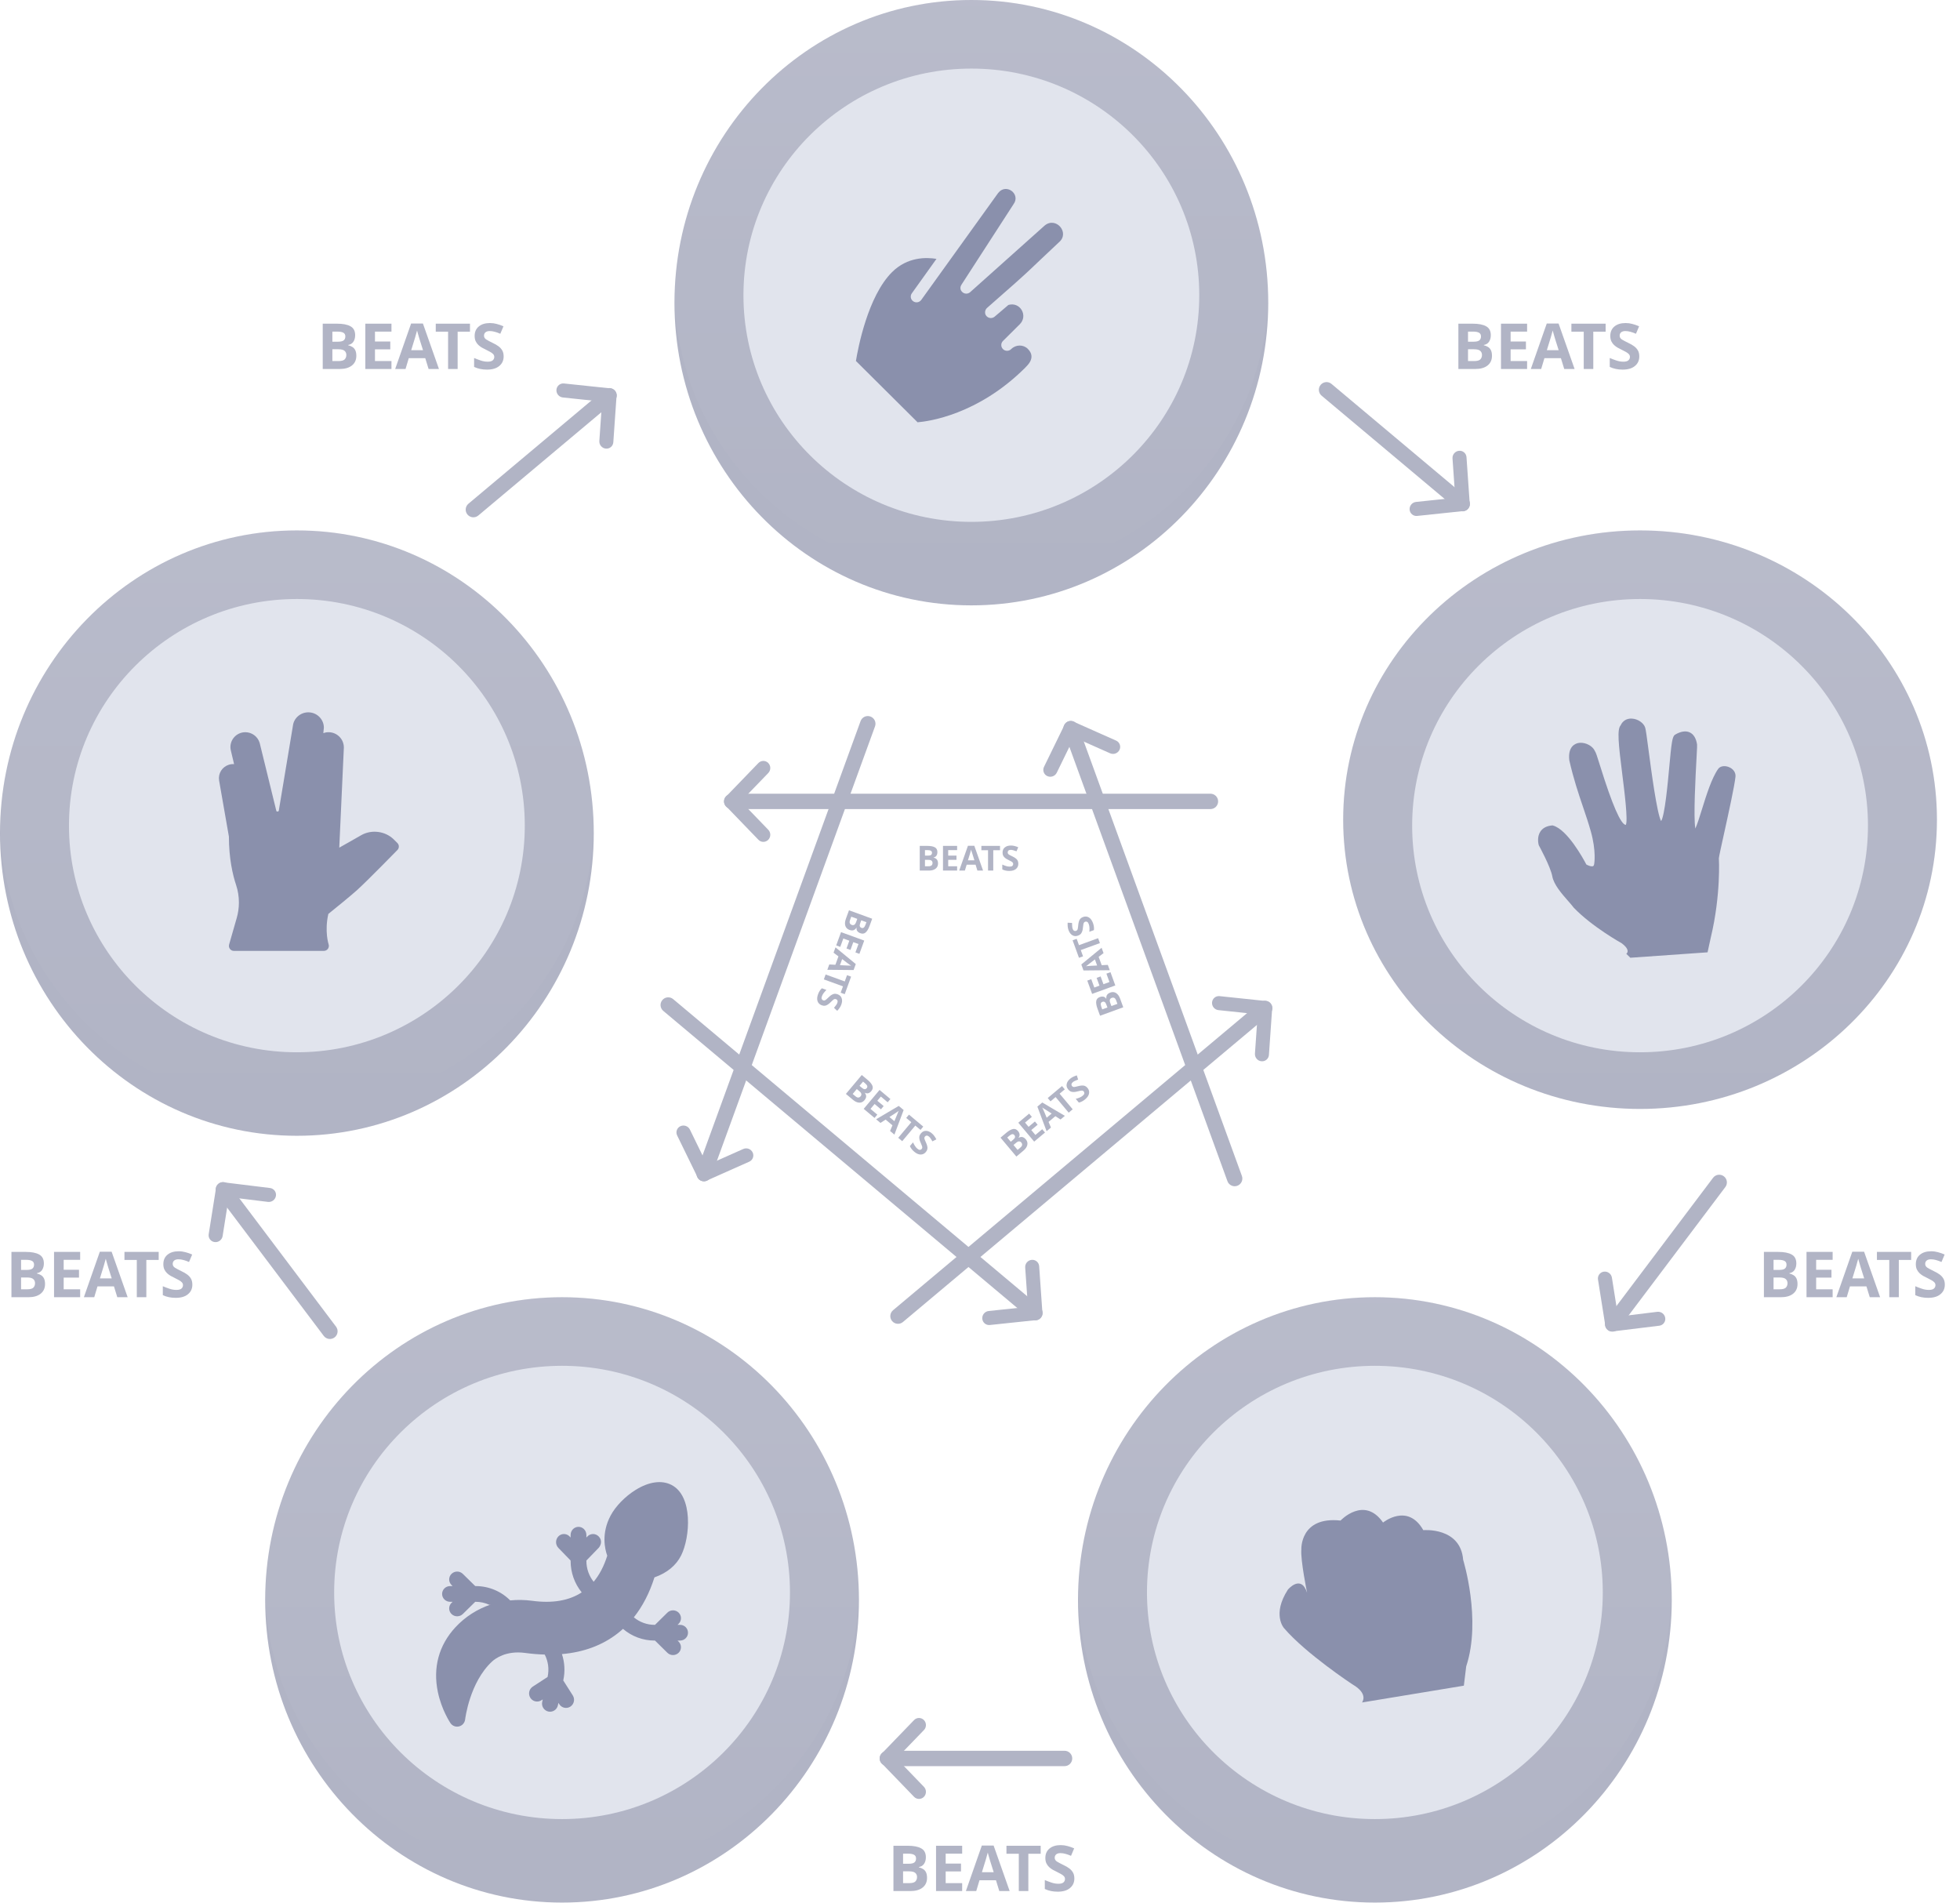
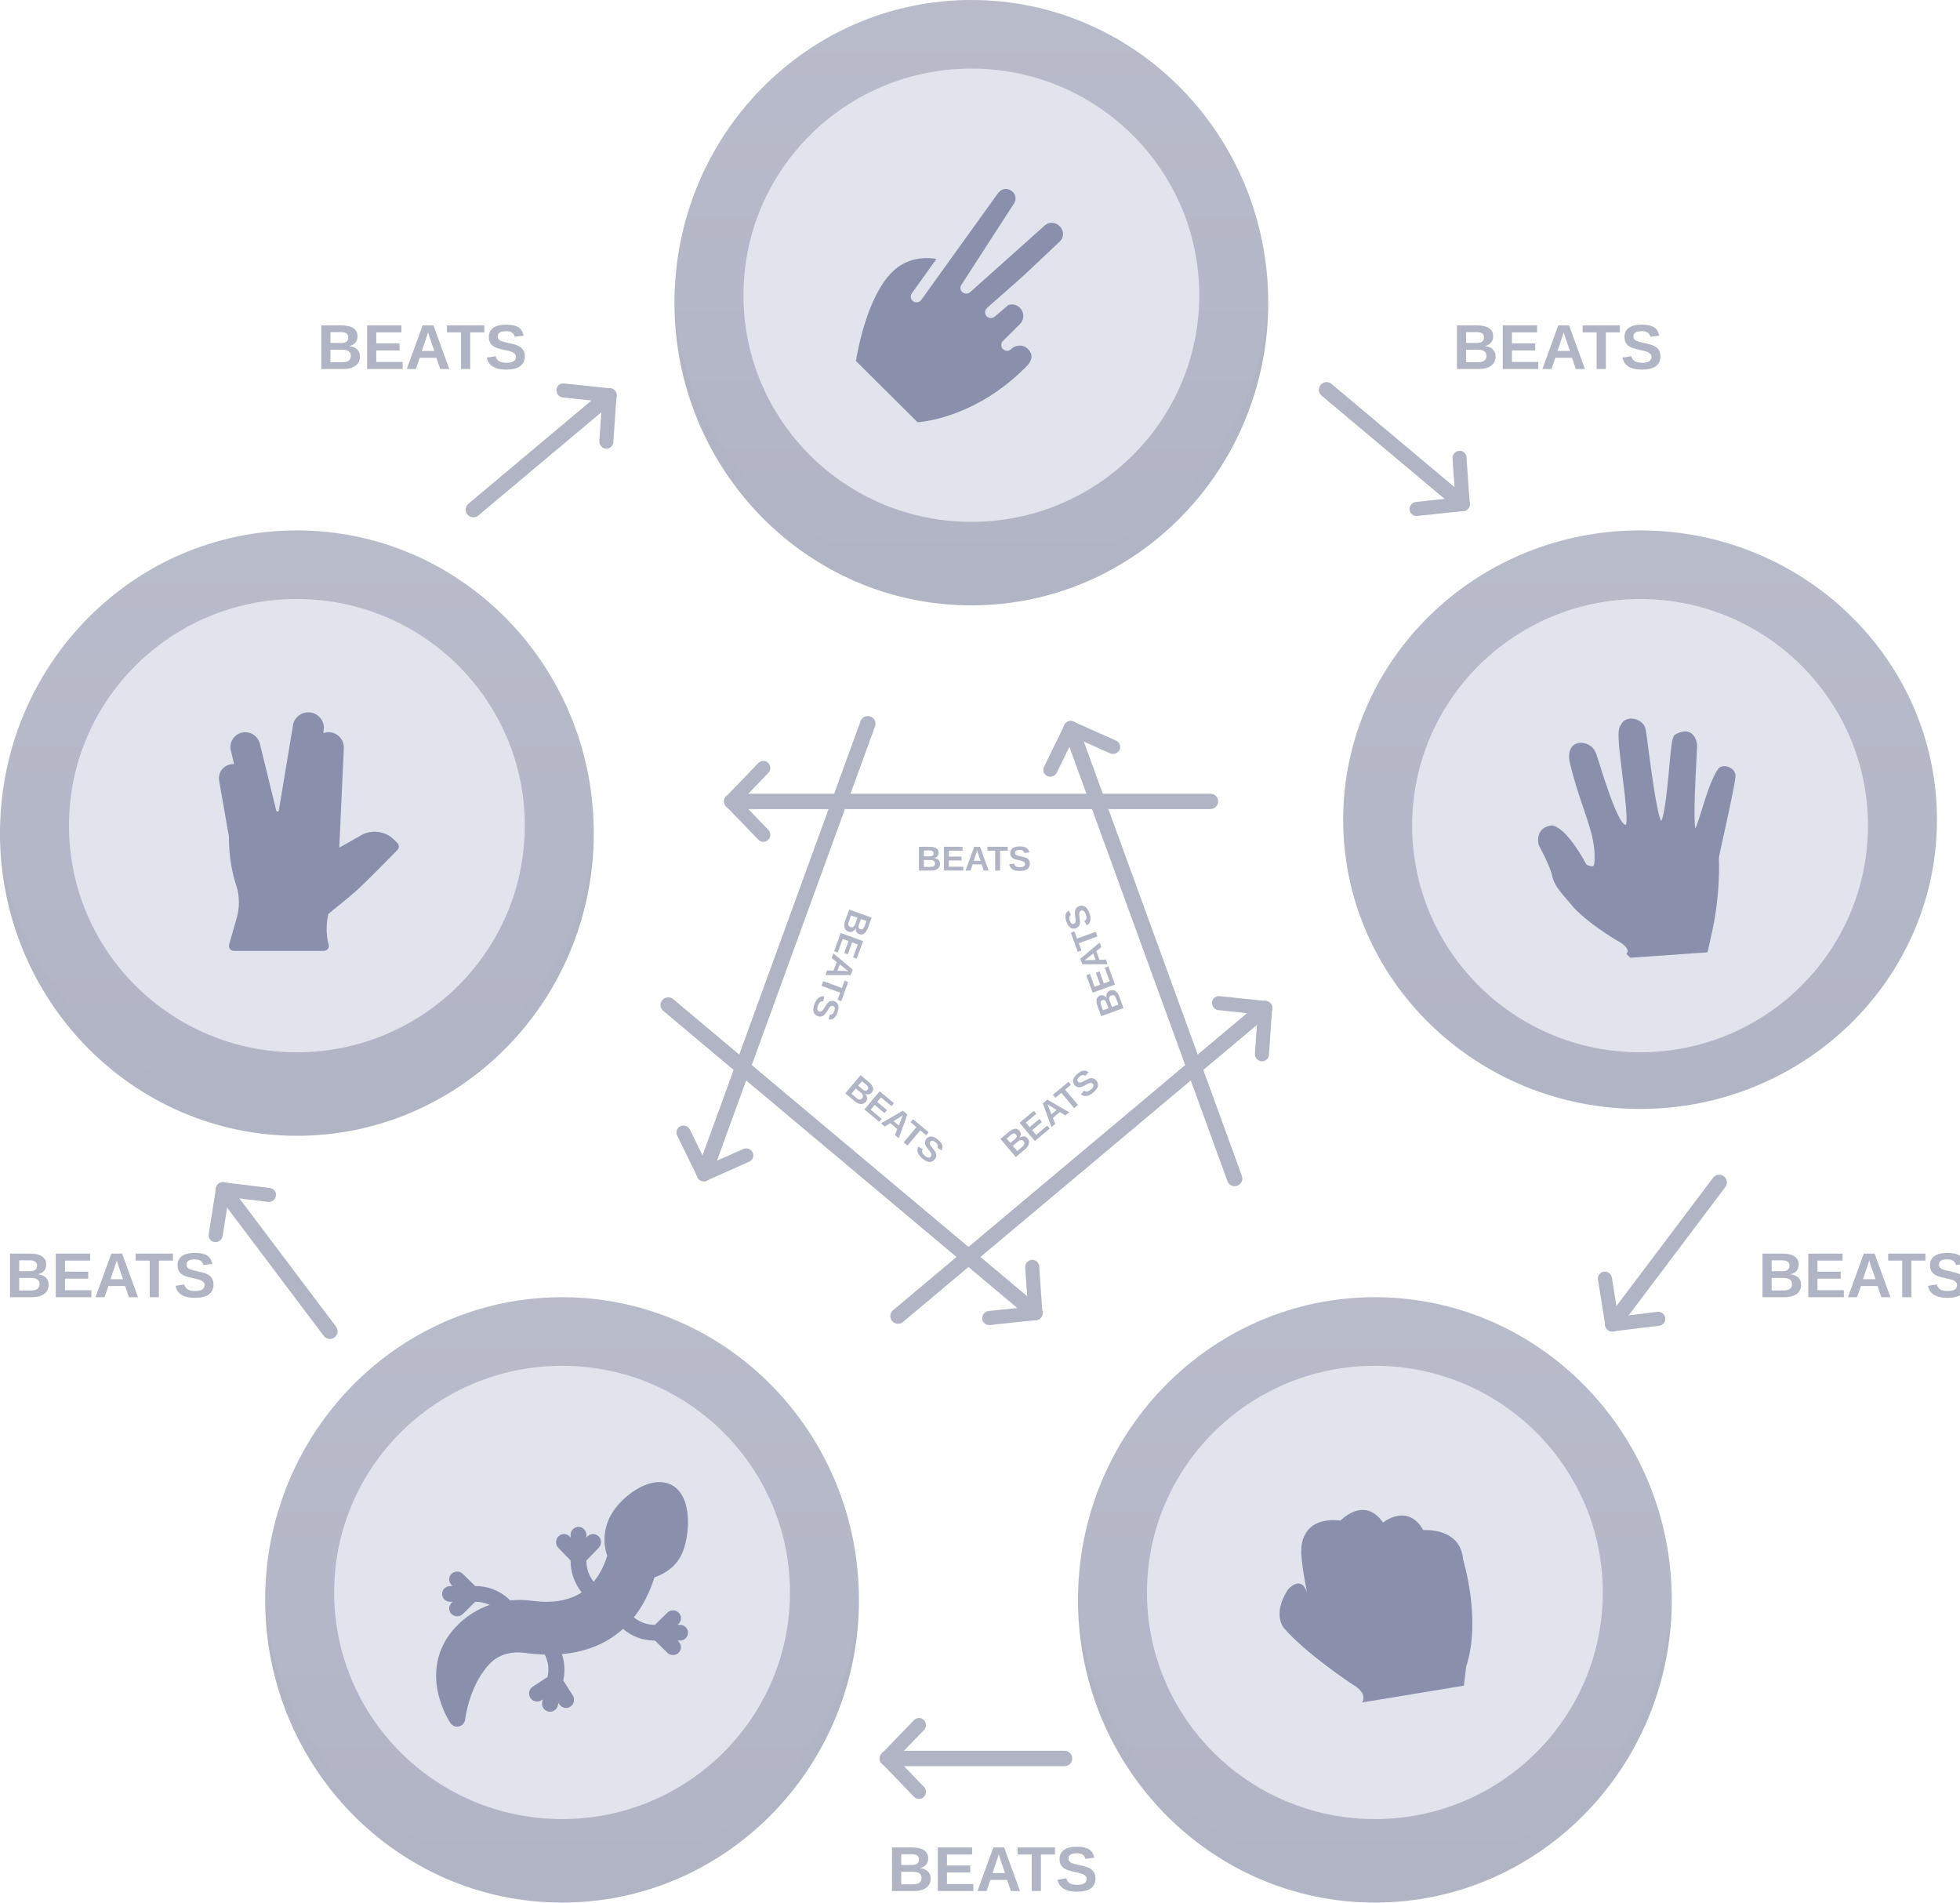
<svg xmlns="http://www.w3.org/2000/svg" width="340" height="330">
  <defs>
    <linearGradient id="a" x1="50%" x2="50%" y1="0%" y2="100%">
      <stop offset="0%" stop-color="#FFF" stop-opacity=".097" />
      <stop offset="100%" stop-color="#FFF" stop-opacity="0" />
    </linearGradient>
  </defs>
  <g fill="none" fill-rule="evenodd">
    <g transform="translate(233 92)">
      <ellipse cx="51.5" cy="50.172" fill="#B1B4C5" rx="51.5" ry="50.172" />
      <ellipse cx="51.5" cy="50.172" fill="url(#a)" rx="51.5" ry="50.172" />
      <g transform="translate(11.965 11.897)">
        <ellipse cx="39.535" cy="39.31" fill="#E1E4ED" rx="39.535" ry="39.31" />
        <path fill="#8A90AC" fill-rule="nonzero" d="M54.896 29.133a2.078 2.078 0 00-.874-.14c-.405.028-.732.192-.925.46-1.14 1.595-2.074 4.607-2.827 7.028-.345 1.119-.81 2.616-1.145 3.327-.35-1.991.045-9.287.199-12.096l.002-.046c.107-1.952.121-2.294.098-2.444-.17-1.07-.599-1.774-1.278-2.088-.686-.32-1.577-.178-2.537.399-.481.29-.614 1.288-1.028 5.81l-.001.02c-.228 2.485-.751 8.206-1.395 9.159-.727-1.333-1.728-8.907-2.16-12.185-.301-2.296-.477-3.614-.596-4.012-.249-.834-1.3-1.544-2.34-1.583-.867-.043-1.578.397-1.917 1.162-.635.705-.41 3.045.29 8.586.335 2.637 1.024 8.084.59 8.695-.865-.094-2.35-3.506-4.414-10.144-.58-1.86-.759-2.418-.937-2.663-.35-.853-1.542-1.51-2.61-1.436-.092.006-.18.018-.268.035-.56.11-1.836.625-1.564 2.998.754 3.29 1.573 5.705 2.367 8.05l.016.046c.476 1.404.925 2.731 1.343 4.204.984 3.476.601 5.633.596 5.658-.032.222-.1.357-.204.405a.396.396 0 01-.139.031c-.311.022-.78-.185-1.02-.319-.551-1.051-3.293-6.062-5.778-6.757l-.09-.026-.09.008c-.911.086-1.581.43-1.991 1.023-.649.937-.38 2.13-.315 2.369l.036.086c.02.036 2.013 3.664 2.322 5.352.266 1.447 1.642 3.015 2.748 4.275l.046.051c.36.413.672.769.917 1.099 3.21 3.343 8.287 6.156 8.328 6.179.633.466.985.917 1.023 1.306a.566.566 0 01-.114.41l-.11.116.702.681 13.392-.94.571-2.613c1.766-7.38 1.397-13.672 1.391-13.714.007-.232.502-2.47.9-4.28l.011-.046c.794-3.603 1.78-8.087 1.97-9.793.082-.73-.386-1.399-1.19-1.703z" />
      </g>
    </g>
    <g transform="translate(0 92)">
      <ellipse cx="51.5" cy="52.5" fill="#B1B4C5" rx="51.5" ry="52.5" />
      <ellipse cx="51.5" cy="50.172" fill="url(#a)" rx="51.5" ry="50.172" />
      <g transform="translate(11.965 11.897)">
        <ellipse cx="39.535" cy="39.31" fill="#E1E4ED" rx="39.535" ry="39.31" />
        <path fill="#8A90AC" fill-rule="nonzero" d="M56.968 42.321l-.613-.61c-1.465-1.456-3.86-1.774-5.647-.752l-3.82 2.17.797-17.382a2.654 2.654 0 00-2.659-2.644c-.317 0-.621.056-.904.158l.095-.933c0-1.474-1.211-2.673-2.698-2.673-1.375 0-2.528 1.025-2.674 2.34l-2.45 14.721c-.032.2-.381.18-.418.054l-2.895-11.802a2.598 2.598 0 00-2.487-1.865c-.794 0-1.533.356-2.027.975a2.546 2.546 0 00-.49 2.186l.563 2.376a2.376 2.376 0 00-.949.12 2.445 2.445 0 00-1.652 2.708l1.703 9.739c0 3.842.678 6.685 1.246 8.392.324.974.488 1.999.488 3.045 0 .911-.127 1.818-.38 2.693l-1.32 4.599a.863.863 0 00.833 1.098h15.607a.866.866 0 00.823-1.135c-.009-.022-.734-2.248-.048-5.276.87-.703 3.917-3.166 5.011-4.16 1.809-1.642 6.764-6.716 6.974-6.932a.858.858 0 00-.009-1.21z" />
      </g>
    </g>
    <g transform="translate(117)">
      <ellipse cx="51.5" cy="52.5" fill="#B1B4C5" rx="51.5" ry="52.5" />
      <ellipse cx="51.5" cy="50.172" fill="url(#a)" rx="51.5" ry="50.172" />
      <g transform="translate(11.965 11.897)">
        <ellipse cx="39.535" cy="39.31" fill="#E1E4ED" rx="39.535" ry="39.31" />
        <path fill="#8A90AC" fill-rule="nonzero" d="M29.214 38.974l4.271-5.97c-1.775-.295-5.035-.36-7.705 2.295-4.208 4.184-5.913 13.225-6.268 15.413l10.696 10.636c1.926-.164 10.452-1.296 18.667-9.464.087-.177 2.088-1.647.452-3.274-.78-.776-2.073-.762-2.871.032a1.01 1.01 0 01-1.436.014.996.996 0 01.014-1.428l2.903-2.886c1.476-1.467.085-3.941-1.974-3.347l-2.377 2.023a1.022 1.022 0 01-1.435-.099c-.369-.424-.29-1.067.13-1.429 8.301-7.242 7.09-6.37 12.43-11.347 1.996-1.652-.515-4.575-2.481-2.901L39.31 38.794a1.01 1.01 0 01-1.322-.014c-.427-.367-.437-.895-.158-1.312l9.012-13.931c1.318-1.774-1.275-3.744-2.663-1.956l-13.325 18.53a1.009 1.009 0 01-1.41.246.976.976 0 01-.23-1.383z" />
      </g>
    </g>
    <g transform="translate(187 225)">
      <ellipse cx="51.5" cy="52.5" fill="#B1B4C5" rx="51.5" ry="52.5" />
      <ellipse cx="51.5" cy="50.172" fill="url(#a)" rx="51.5" ry="50.172" />
      <g transform="translate(11.965 11.897)">
        <ellipse cx="39.535" cy="39.31" fill="#E1E4ED" rx="39.535" ry="39.31" />
        <path fill="#8A90AC" fill-rule="nonzero" d="M54.85 33.665c-.455-5.744-6.914-5.157-6.914-5.157-2.726-4.8-6.984-1.323-6.984-1.323-3.272-4.704-7.374-.345-7.374-.345-7.072-.762-6.798 5.013-6.798 5.013-.167 1.836.996 7.515.996 7.515-1.049-3.273-3.325-.556-3.325-.556-2.797 4.312-.691 6.673-.691 6.673 3.785 4.431 11.854 9.75 11.854 9.75 2.92 1.671 1.685 3.161 1.685 3.161l17.67-2.916.407-3.346c2.686-8.114-.525-18.47-.525-18.47z" />
      </g>
    </g>
    <g transform="translate(46 225)">
      <ellipse cx="51.5" cy="52.5" fill="#B1B4C5" rx="51.5" ry="52.5" />
      <ellipse cx="51.5" cy="50.172" fill="url(#a)" rx="51.5" ry="50.172" />
      <g transform="translate(11.965 11.897)">
        <ellipse cx="39.535" cy="39.31" fill="#E1E4ED" rx="39.535" ry="39.31" />
        <path fill="#8A90AC" fill-rule="nonzero" d="M52.31 21.516c2.294-1.419 4.492-1.726 6.19-.865 3.806 1.93 3.255 9.113 1.698 12.226-.88 1.757-2.438 3.04-4.637 3.821-.852 2.695-2.048 5.011-3.575 6.927a5.615 5.615 0 003.607 1.304h.064l2.146-2.116a1.397 1.397 0 011.956 0 1.35 1.35 0 010 1.929l-.19.187H60c.764 0 1.383.61 1.383 1.364 0 .753-.62 1.363-1.383 1.363h-.432l.19.188a1.35 1.35 0 010 1.928c-.27.267-.624.4-.978.4s-.708-.133-.978-.4l-2.146-2.116h-.064a8.404 8.404 0 01-5.487-2.027 15.99 15.99 0 01-.913.77c-2.65 2.07-5.892 3.275-9.68 3.604.478 1.435.571 2.99.244 4.507l-.013.063 1.651 2.598a1.416 1.416 0 01-.418 1.944 1.387 1.387 0 01-1.924-.423l-.146-.23-.093.43a1.396 1.396 0 01-1.656 1.075 1.407 1.407 0 01-1.065-1.674l.093-.43-.228.148c-.647.42-1.508.231-1.924-.423a1.416 1.416 0 01.419-1.944l2.57-1.67.014-.063a5.721 5.721 0 00-.507-3.827 31.796 31.796 0 01-3.407-.283c-3.328-.45-5.215 1.016-5.714 1.476-3.92 3.613-4.679 9.998-4.686 10.062a1.403 1.403 0 01-1.391 1.247 1.4 1.4 0 01-1.158-.615c-.063-.093-1.538-2.295-2.185-5.403-.879-4.22.169-8.093 3.03-11.197a14.707 14.707 0 016.21-3.985l-.292.076a5.682 5.682 0 00-2.397-.53h-.064l-2.154 2.116c-.271.267-.627.4-.982.4s-.71-.133-.982-.4a1.347 1.347 0 010-1.928l.191-.188h-.433c-.767 0-1.389-.61-1.389-1.363 0-.754.622-1.364 1.389-1.364h.433l-.19-.188a1.347 1.347 0 010-1.928 1.406 1.406 0 011.963 0l2.154 2.116h.064c2.345 0 4.568.96 6.152 2.643l-.154-.158a16.297 16.297 0 013.802.067c3.513.475 6.386-.013 8.604-1.456a8.658 8.658 0 01-1.924-5.463v-.065l-2.124-2.19a1.442 1.442 0 010-1.995 1.34 1.34 0 011.936 0l.187.194v-.44c0-.78.613-1.411 1.37-1.411.755 0 1.368.631 1.368 1.41v.441l.188-.194a1.34 1.34 0 011.935 0c.815.84.227 1.762 0 1.996l-2.123 2.189v.065c0 1.332.45 2.606 1.259 3.618 1.002-1.198 1.79-2.703 2.36-4.514-.417-1.153-1.065-3.882.589-6.978.866-1.622 2.531-3.326 4.345-4.448z" />
      </g>
    </g>
    <g fill="#B1B4C5" transform="rotate(-40 152.162 -62.778)">
      <rect width="32.692" height="2.667" y="6.667" rx="1.333" />
      <path d="M27.437 1.343l5.617 5.819c.47.487.466 1.26-.009 1.744a1.187 1.187 0 01-1.7-.009l-5.617-5.819a1.249 1.249 0 01.009-1.744 1.187 1.187 0 011.7.009z" />
      <path d="M25.728 12.922l5.617-5.82a1.187 1.187 0 011.7-.008c.475.483.48 1.257.009 1.744l-5.617 5.82a1.187 1.187 0 01-1.7.008 1.249 1.249 0 01-.009-1.744z" />
    </g>
    <g fill="#B1B4C5" transform="scale(1 -1) rotate(-40 11.858 -344.091)">
      <rect width="32.692" height="2.667" y="6.667" rx="1.333" />
      <path d="M27.437 1.343l5.617 5.819c.47.487.466 1.26-.009 1.744a1.187 1.187 0 01-1.7-.009l-5.617-5.819a1.249 1.249 0 01.009-1.744 1.187 1.187 0 011.7.009z" />
      <path d="M25.728 12.922l5.617-5.82a1.187 1.187 0 011.7-.008c.475.483.48 1.257.009 1.744l-5.617 5.82a1.187 1.187 0 01-1.7.008 1.249 1.249 0 01-.009-1.744z" />
    </g>
    <g fill="#B1B4C5" transform="rotate(127 100.649 180.558)">
      <rect width="32.692" height="2.667" y="6.667" rx="1.333" />
      <path d="M27.437 1.343l5.617 5.819c.47.487.466 1.26-.009 1.744a1.187 1.187 0 01-1.7-.009l-5.617-5.819a1.249 1.249 0 01.009-1.744 1.187 1.187 0 011.7.009z" />
      <path d="M25.728 12.922l5.617-5.82a1.187 1.187 0 011.7-.008c.475.483.48 1.257.009 1.744l-5.617 5.82a1.187 1.187 0 01-1.7.008 1.249 1.249 0 01-.009-1.744z" />
    </g>
    <g fill="#B1B4C5" transform="matrix(-1 0 0 1 186 297)">
      <rect width="32.692" height="2.667" y="6.667" rx="1.333" />
      <path d="M27.437 1.343l5.617 5.819c.47.487.466 1.26-.009 1.744a1.187 1.187 0 01-1.7-.009l-5.617-5.819a1.249 1.249 0 01.009-1.744 1.187 1.187 0 011.7.009z" />
      <path d="M25.728 12.922l5.617-5.82a1.187 1.187 0 011.7-.008c.475.483.48 1.257.009 1.744l-5.617 5.82a1.187 1.187 0 01-1.7.008 1.249 1.249 0 01-.009-1.744z" />
    </g>
    <g fill="#B1B4C5" transform="scale(-1 1) rotate(-53 195.597 178.185)">
      <rect width="32.692" height="2.667" y="6.667" rx="1.333" />
      <path d="M27.437 1.343l5.617 5.819c.47.487.466 1.26-.009 1.744a1.187 1.187 0 01-1.7-.009l-5.617-5.819a1.249 1.249 0 01.009-1.744 1.187 1.187 0 011.7.009z" />
      <path d="M25.728 12.922l5.617-5.82a1.187 1.187 0 011.7-.008c.475.483.48 1.257.009 1.744l-5.617 5.82a1.187 1.187 0 01-1.7.008 1.249 1.249 0 01-.009-1.744z" />
    </g>
    <g fill="#B1B4C5">
      <g transform="matrix(-1 0 0 1 212 131)">
        <rect width="85" height="2.667" x=".692" y="6.667" rx="1.333" />
        <path d="M80.437 1.343l5.617 5.819c.47.487.466 1.26-.009 1.744a1.187 1.187 0 01-1.7-.009l-5.617-5.819a1.249 1.249 0 01.009-1.744 1.187 1.187 0 011.7.009z" />
        <path d="M78.728 12.922l5.617-5.82a1.187 1.187 0 011.7-.008c.475.483.48 1.257.009 1.744l-5.617 5.82a1.187 1.187 0 01-1.7.008 1.249 1.249 0 01-.009-1.744z" />
      </g>
-       <text font-family="BarlowSemiCondensed-Bold, Barlow Semi Condensed" font-size="6" font-style="condensed" font-weight="bold" transform="translate(124 131)">
+       <text font-family="Barlow Semi Condensed, Arial" font-size="6" font-style="condensed" font-weight="bold" transform="translate(124 131)">
        <tspan x="35" y="20">BEATS</tspan>
      </text>
      <g transform="rotate(40 -169.505 247.617)">
        <rect width="85" height="2.667" x=".692" y="6.667" rx="1.333" />
        <path d="M80.437 1.343l5.617 5.819c.47.487.466 1.26-.009 1.744a1.187 1.187 0 01-1.7-.009l-5.617-5.819a1.249 1.249 0 01.009-1.744 1.187 1.187 0 011.7.009z" />
        <path d="M78.728 12.922l5.617-5.82a1.187 1.187 0 011.7-.008c.475.483.48 1.257.009 1.744l-5.617 5.82a1.187 1.187 0 01-1.7.008 1.249 1.249 0 01-.009-1.744z" />
      </g>
-       <text font-family="BarlowSemiCondensed-Bold, Barlow Semi Condensed" font-size="6" font-style="condensed" font-weight="bold" transform="rotate(40 -161.263 250.617)">
+       <text font-family="Barlow Semi Condensed, Arial" font-size="6" font-style="condensed" font-weight="bold" transform="rotate(40 -161.263 250.617)">
        <tspan x="35" y="6">BEATS</tspan>
      </text>
      <g transform="rotate(-40 381.505 -93.07)">
        <rect width="85" height="2.667" x=".692" y="6.667" rx="1.333" />
        <path d="M80.437 1.343l5.617 5.819c.47.487.466 1.26-.009 1.744a1.187 1.187 0 01-1.7-.009l-5.617-5.819a1.249 1.249 0 01.009-1.744 1.187 1.187 0 011.7.009z" />
        <path d="M78.728 12.922l5.617-5.82a1.187 1.187 0 011.7-.008c.475.483.48 1.257.009 1.744l-5.617 5.82a1.187 1.187 0 01-1.7.008 1.249 1.249 0 01-.009-1.744z" />
      </g>
-       <text font-family="BarlowSemiCondensed-Bold, Barlow Semi Condensed" font-size="6" font-style="condensed" font-weight="bold" transform="rotate(-40 373.263 -90.07)">
+       <text font-family="Barlow Semi Condensed, Arial" font-size="6" font-style="condensed" font-weight="bold" transform="rotate(-40 373.263 -90.07)">
        <tspan x="35" y="6">BEATS</tspan>
      </text>
      <g>
        <g transform="rotate(-110 176.867 31.934)">
          <rect width="85" height="2.667" x=".692" y="6.667" rx="1.333" />
          <path d="M80.437 1.343l5.617 5.819c.47.487.466 1.26-.009 1.744a1.187 1.187 0 01-1.7-.009l-5.617-5.819a1.249 1.249 0 01.009-1.744 1.187 1.187 0 011.7.009z" />
          <path d="M78.728 12.922l5.617-5.82a1.187 1.187 0 011.7-.008c.475.483.48 1.257.009 1.744l-5.617 5.82a1.187 1.187 0 01-1.7.008 1.249 1.249 0 01-.009-1.744z" />
        </g>
-         <text font-family="BarlowSemiCondensed-Bold, Barlow Semi Condensed" font-size="6" font-style="condensed" font-weight="bold" transform="rotate(-110 174.766 34.934)">
+         <text font-family="Barlow Semi Condensed, Arial" font-size="6" font-style="condensed" font-weight="bold" transform="rotate(-110 174.766 34.934)">
          <tspan x="36" y="6">BEATS</tspan>
        </text>
      </g>
      <g>
        <g transform="rotate(110 35.133 118.76)">
          <rect width="85" height="2.667" x=".692" y="6.667" rx="1.333" />
          <path d="M80.437 1.343l5.617 5.819c.47.487.466 1.26-.009 1.744a1.187 1.187 0 01-1.7-.009l-5.617-5.819a1.249 1.249 0 01.009-1.744 1.187 1.187 0 011.7.009z" />
          <path d="M78.728 12.922l5.617-5.82a1.187 1.187 0 011.7-.008c.475.483.48 1.257.009 1.744l-5.617 5.82a1.187 1.187 0 01-1.7.008 1.249 1.249 0 01-.009-1.744z" />
        </g>
-         <text font-family="BarlowSemiCondensed-Bold, Barlow Semi Condensed" font-size="6" font-style="condensed" font-weight="bold" transform="rotate(110 37.234 121.76)">
+         <text font-family="Barlow Semi Condensed, Arial" font-size="6" font-style="condensed" font-weight="bold" transform="rotate(110 37.234 121.76)">
          <tspan x="33" y="6">BEATS</tspan>
        </text>
      </g>
    </g>
-     <text fill="#B1B4C5" font-family="BarlowSemiCondensed-Bold, Barlow Semi Condensed" font-size="11" font-style="condensed" font-weight="bold">
+     <text fill="#B1B4C5" font-family="Barlow Semi Condensed, Arial" font-size="11" font-style="condensed" font-weight="bold">
      <tspan x="252" y="64">BEATS</tspan>
    </text>
-     <text fill="#B1B4C5" font-family="BarlowSemiCondensed-Bold, Barlow Semi Condensed" font-size="11" font-style="condensed" font-weight="bold">
+     <text fill="#B1B4C5" font-family="Barlow Semi Condensed, Arial" font-size="11" font-style="condensed" font-weight="bold">
      <tspan x="55" y="64">BEATS</tspan>
    </text>
-     <text fill="#B1B4C5" font-family="BarlowSemiCondensed-Bold, Barlow Semi Condensed" font-size="11" font-style="condensed" font-weight="bold">
+     <text fill="#B1B4C5" font-family="Barlow Semi Condensed, Arial" font-size="11" font-style="condensed" font-weight="bold">
      <tspan x="305" y="225">BEATS</tspan>
    </text>
-     <text fill="#B1B4C5" font-family="BarlowSemiCondensed-Bold, Barlow Semi Condensed" font-size="11" font-style="condensed" font-weight="bold">
+     <text fill="#B1B4C5" font-family="Barlow Semi Condensed, Arial" font-size="11" font-style="condensed" font-weight="bold">
      <tspan x="1" y="225">BEATS</tspan>
    </text>
-     <text fill="#B1B4C5" font-family="BarlowSemiCondensed-Bold, Barlow Semi Condensed" font-size="11" font-style="condensed" font-weight="bold">
+     <text fill="#B1B4C5" font-family="Barlow Semi Condensed, Arial" font-size="11" font-style="condensed" font-weight="bold">
      <tspan x="154" y="328">BEATS</tspan>
    </text>
  </g>
</svg>
